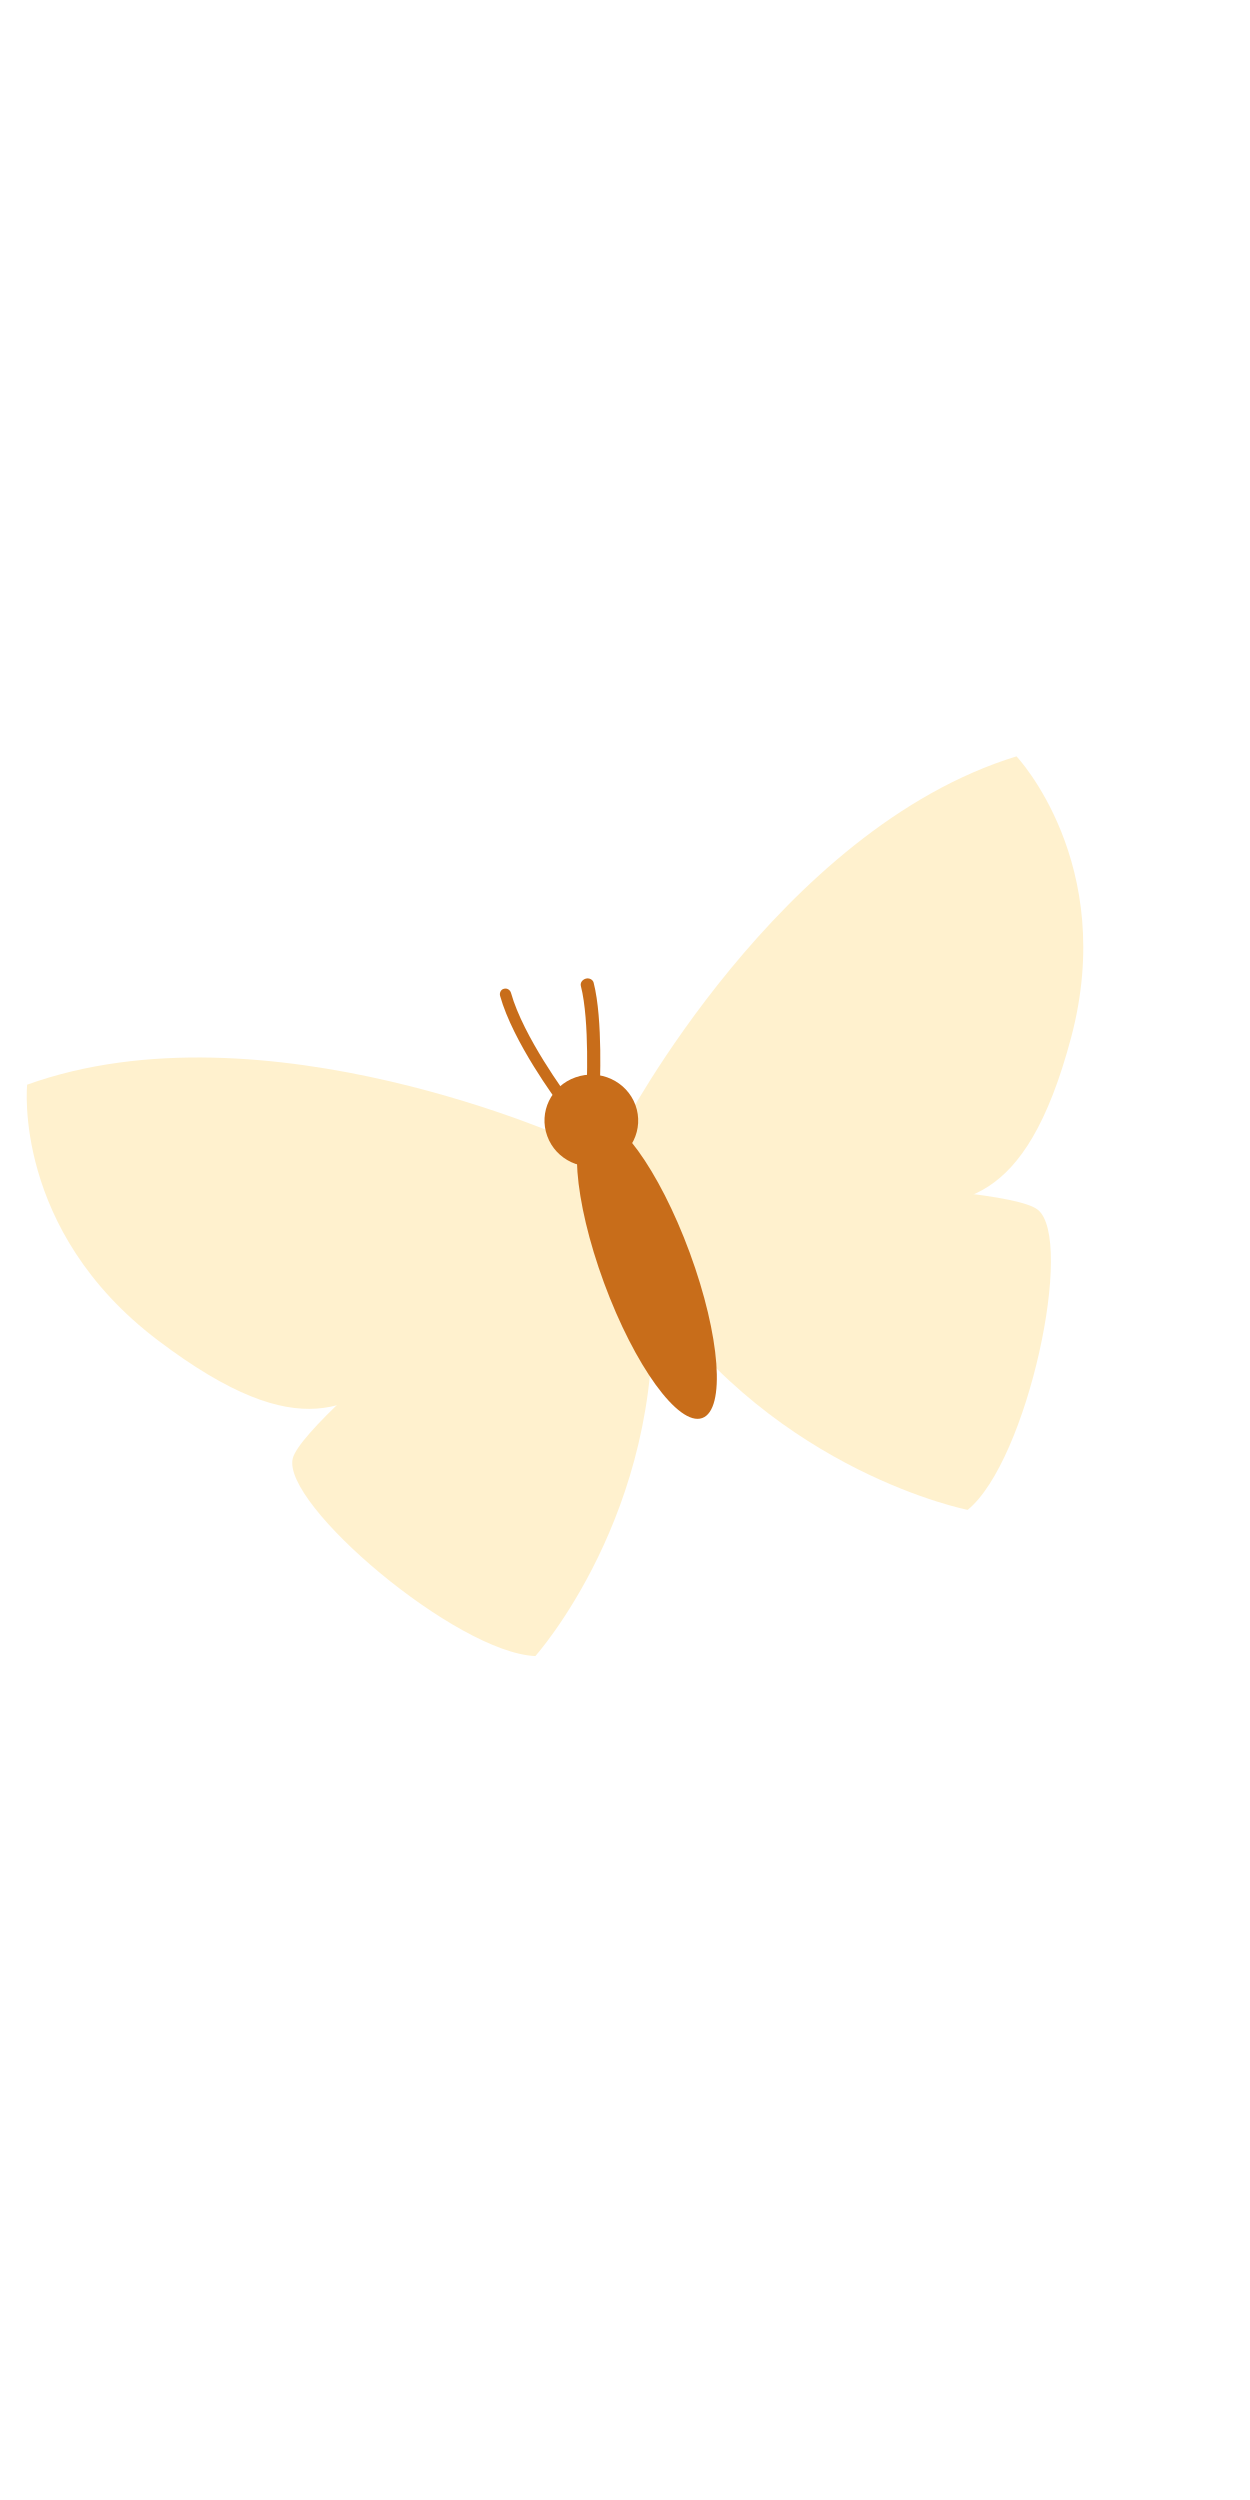
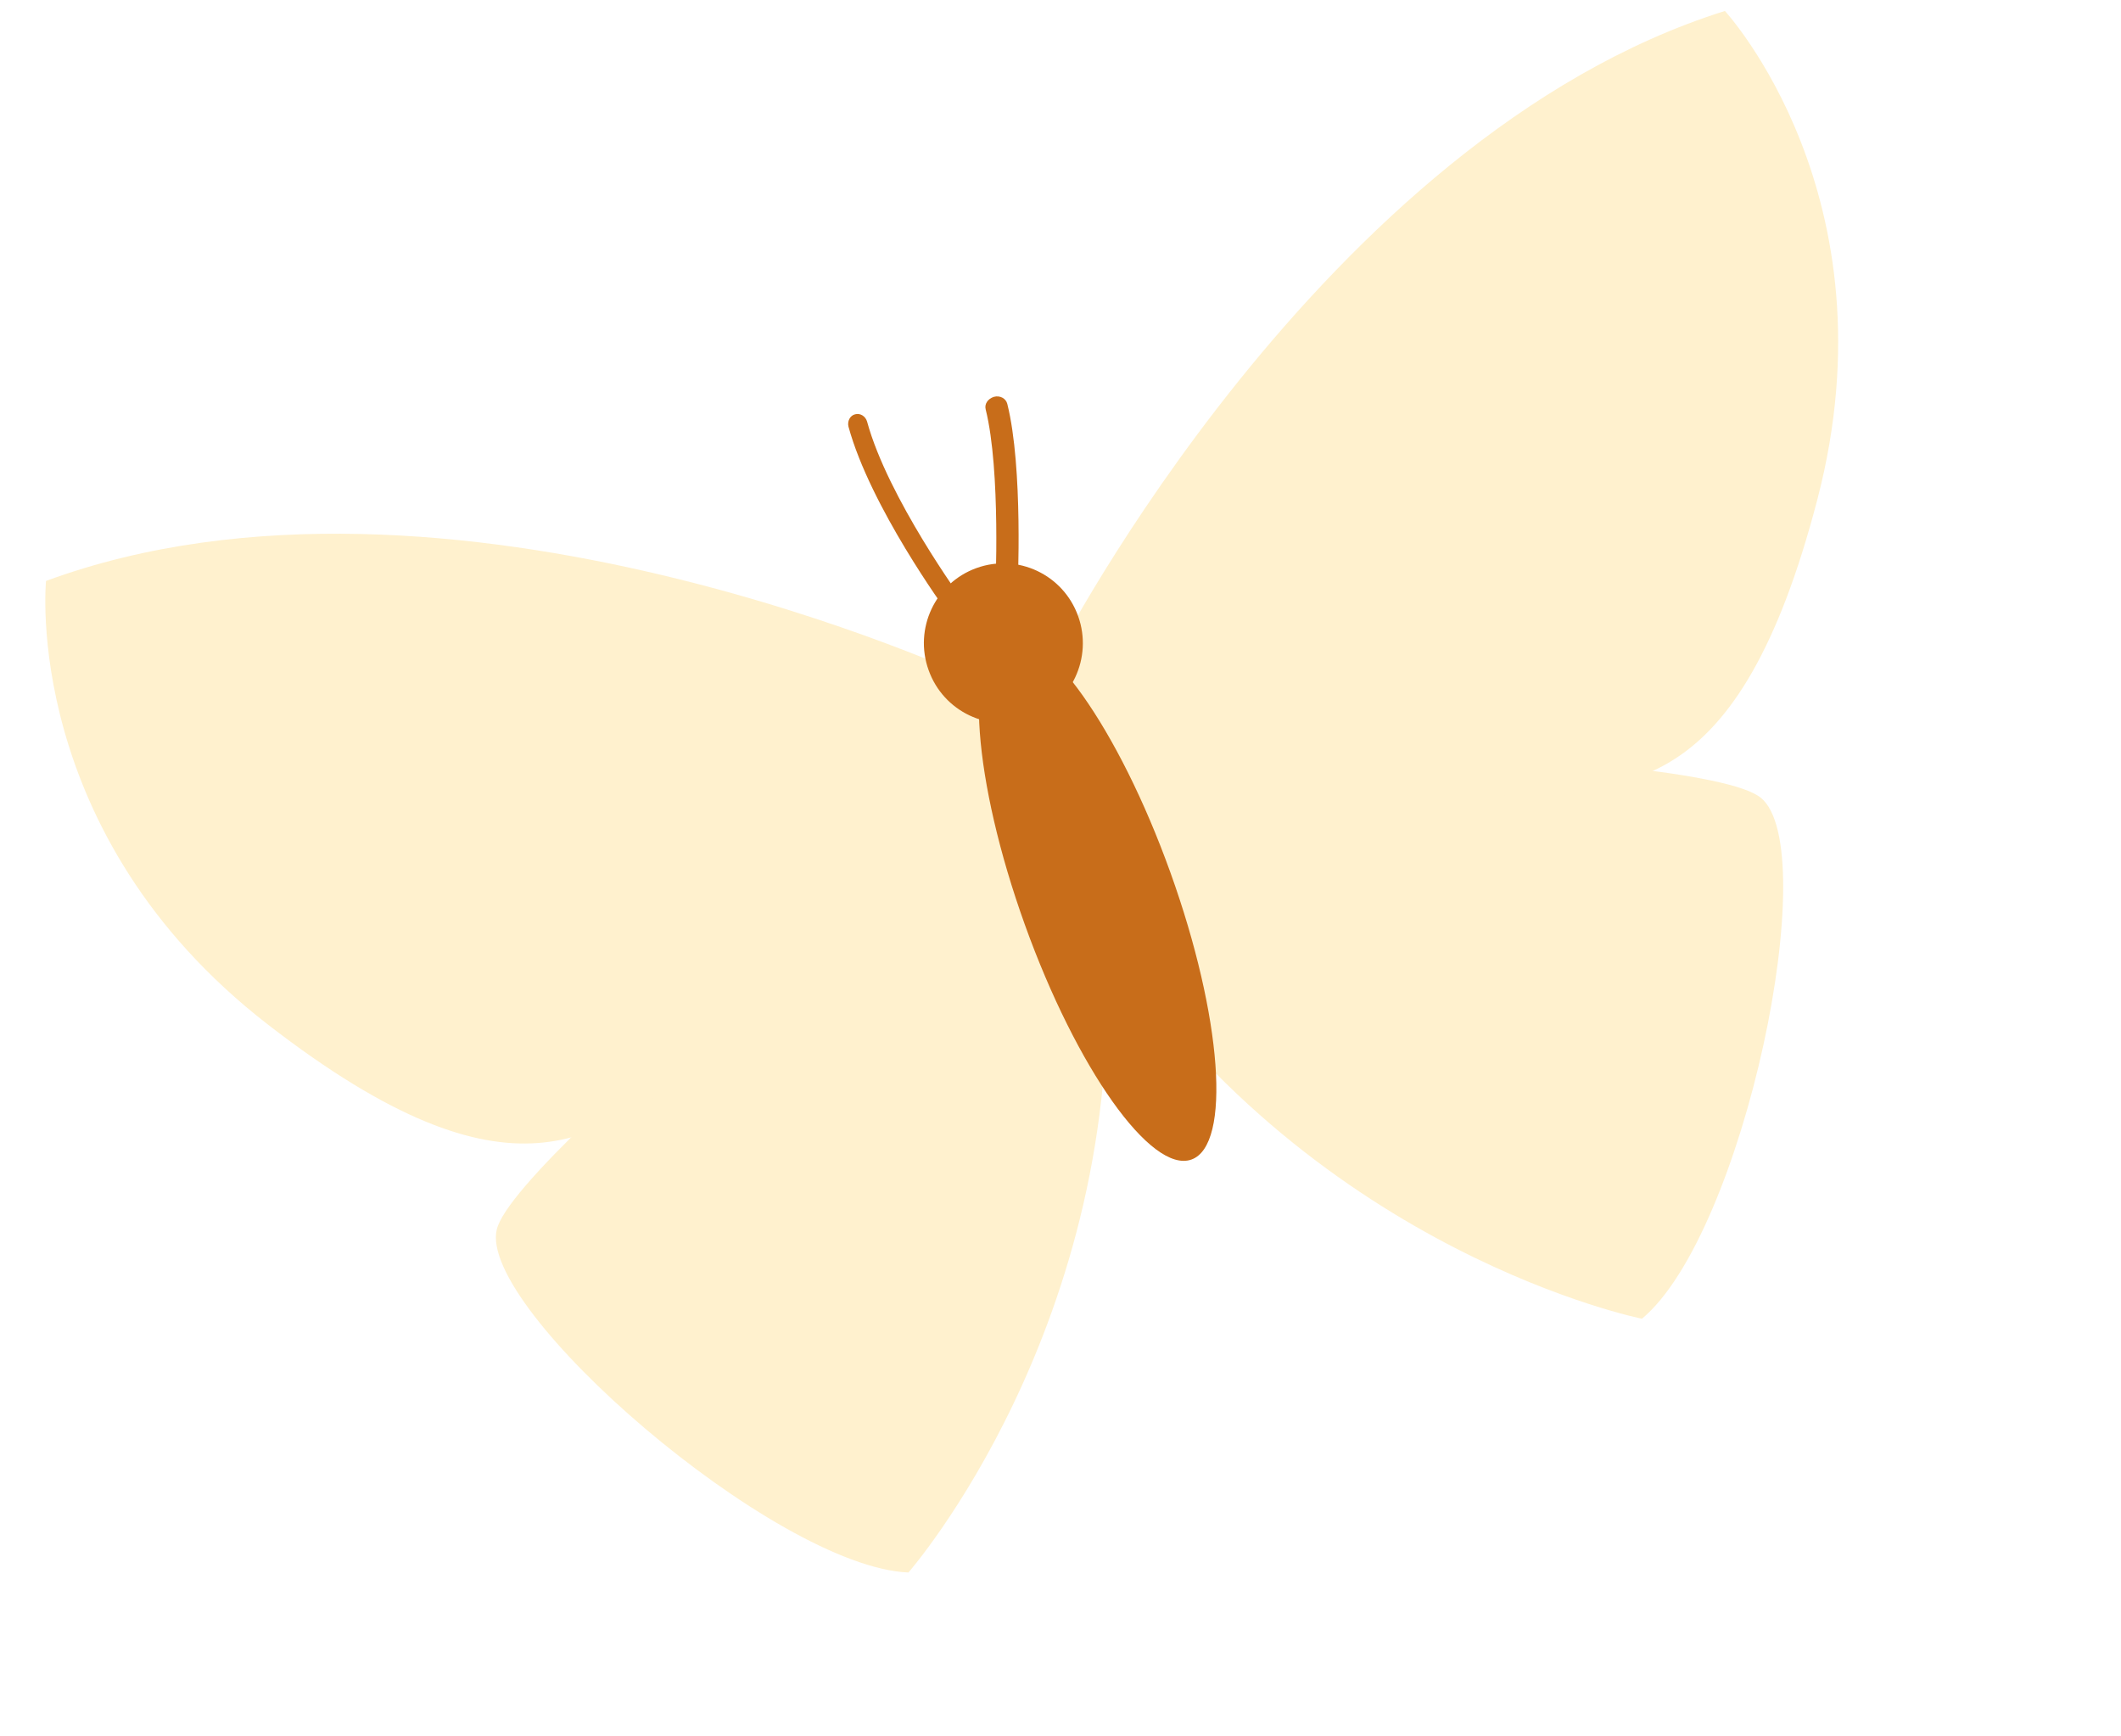
- <svg xmlns="http://www.w3.org/2000/svg" width="50px" height="100px" viewBox="0 0 50 40" version="1.1">
+ <svg xmlns="http://www.w3.org/2000/svg" width="100px" height="px" viewBox="0 0 99 81" version="1.1">
  <g id="surface1">
-     <path style=" stroke:none;fill-rule:nonzero;fill:rgb(100%,94.51%,80.784%);fill-opacity:1;" d="M 24.422 17.031 C 24.422 17.031 40.02 17.211 41.508 18.387 C 42.996 19.559 41.117 28.426 38.707 30.395 C 38.707 30.395 31.141 28.918 26.156 21.77 Z M 24.422 17.031 " />
-     <path style=" stroke:none;fill-rule:nonzero;fill:rgb(100%,94.51%,80.784%);fill-opacity:1;" d="M 24.898 15.09 C 24.898 15.09 31.148 3.172 40.66 0.254 C 40.66 0.254 44.699 4.527 42.844 11.504 C 40.988 18.477 38.309 18.113 35.625 18.328 C 32.941 18.539 26.008 17.441 26.008 17.441 Z M 24.898 15.09 " />
-     <path style=" stroke:none;fill-rule:nonzero;fill:rgb(100%,94.51%,80.784%);fill-opacity:1;" d="M 24.508 17.008 C 24.508 17.008 12.168 26.504 11.711 28.336 C 11.254 30.164 18.266 36.117 21.414 36.242 C 21.414 36.242 26.535 30.527 26.07 21.828 Z M 24.508 17.008 " />
-     <path style=" stroke:none;fill-rule:nonzero;fill:rgb(100%,94.51%,80.784%);fill-opacity:1;" d="M 22.988 15.668 C 22.988 15.668 10.555 9.98 1.086 13.387 C 1.086 13.387 0.492 19.203 6.316 23.613 C 12.145 28.027 14.074 26.125 16.367 24.68 C 18.66 23.238 23.559 18.199 23.559 18.199 Z M 22.988 15.668 " />
-     <path style=" stroke:none;fill-rule:nonzero;fill:rgb(78.431%,42.745%,10.196%);fill-opacity:1;" d="M 23.805 13.887 C 23.777 13.898 23.742 13.902 23.711 13.902 C 23.566 13.906 23.453 13.801 23.461 13.668 C 23.461 13.641 23.598 10.852 23.234 9.438 C 23.203 9.312 23.289 9.188 23.434 9.145 C 23.574 9.109 23.715 9.184 23.746 9.309 C 24.125 10.785 23.992 13.551 23.984 13.668 C 23.98 13.766 23.906 13.852 23.805 13.887 Z M 23.805 13.887 " />
-     <path style=" stroke:none;fill-rule:nonzero;fill:rgb(78.431%,42.745%,10.196%);fill-opacity:1;" d="M 22.609 14.223 C 22.52 14.254 22.414 14.223 22.352 14.141 C 22.277 14.039 20.52 11.684 20.004 9.836 C 19.969 9.711 20.039 9.574 20.16 9.551 C 20.281 9.516 20.406 9.594 20.441 9.719 C 20.934 11.477 22.691 13.836 22.707 13.859 C 22.785 13.965 22.77 14.109 22.672 14.188 C 22.652 14.203 22.633 14.215 22.609 14.223 Z M 22.609 14.223 " />
-     <path style=" stroke:none;fill-rule:nonzero;fill:rgb(78.431%,42.745%,10.196%);fill-opacity:1;" d="M 27.59 20.109 C 28.812 23.43 29.035 26.391 28.086 26.723 C 27.141 27.059 25.383 24.633 24.16 21.312 C 22.938 17.988 22.715 15.027 23.664 14.695 C 24.609 14.363 26.367 16.785 27.59 20.109 Z M 27.59 20.109 " />
-     <path style=" stroke:none;fill-rule:nonzero;fill:rgb(78.431%,42.745%,10.196%);fill-opacity:1;" d="M 25.418 14.203 C 25.766 15.16 25.262 16.211 24.285 16.555 C 23.312 16.898 22.238 16.402 21.891 15.445 C 21.539 14.488 22.047 13.434 23.02 13.094 C 23.992 12.75 25.066 13.246 25.418 14.203 Z M 25.418 14.203 " />
+     <path style=" stroke:none;fill-rule:nonzero;fill:rgb(100%,94.51%,80.784%);fill-opacity:1;" d="M 48.355 34.492 C 48.355 34.492 79.238 34.852 82.184 37.23 C 85.129 39.605 81.414 57.559 76.641 61.547 C 76.641 61.547 61.66 58.559 51.789 44.082 Z M 48.355 34.492 " />
+     <path style=" stroke:none;fill-rule:nonzero;fill:rgb(100%,94.51%,80.784%);fill-opacity:1;" d="M 49.297 30.555 C 49.297 30.555 61.672 6.422 80.512 0.512 C 80.512 0.512 88.508 9.168 84.832 23.293 C 81.156 37.418 75.852 36.68 70.539 37.113 C 65.223 37.543 51.496 35.32 51.496 35.32 Z M 49.297 30.555 " />
+     <path style=" stroke:none;fill-rule:nonzero;fill:rgb(100%,94.51%,80.784%);fill-opacity:1;" d="M 48.523 34.445 C 48.523 34.445 24.094 53.676 23.188 57.379 C 22.281 61.082 36.168 73.133 42.402 73.391 C 42.402 73.391 52.543 61.816 51.617 44.207 Z M 48.523 34.445 " />
+     <path style=" stroke:none;fill-rule:nonzero;fill:rgb(100%,94.51%,80.784%);fill-opacity:1;" d="M 45.516 31.727 C 45.516 31.727 20.902 20.211 2.148 27.113 C 2.148 27.113 0.973 38.887 12.508 47.82 C 24.047 56.754 27.867 52.906 32.406 49.98 C 36.945 47.059 46.645 36.855 46.645 36.855 Z M 45.516 31.727 " />
+     <path style=" stroke:none;fill-rule:nonzero;fill:rgb(78.431%,42.745%,10.196%);fill-opacity:1;" d="M 47.137 28.125 C 47.074 28.145 47.012 28.156 46.949 28.156 C 46.66 28.156 46.441 27.945 46.453 27.68 C 46.457 27.625 46.723 21.973 46.008 19.109 C 45.941 18.855 46.109 18.609 46.395 18.52 C 46.676 18.445 46.953 18.594 47.016 18.848 C 47.766 21.836 47.5 27.438 47.492 27.676 C 47.48 27.879 47.332 28.055 47.137 28.125 Z M 47.137 28.125 " />
+     <path style=" stroke:none;fill-rule:nonzero;fill:rgb(78.431%,42.745%,10.196%);fill-opacity:1;" d="M 44.77 28.801 C 44.59 28.863 44.379 28.805 44.258 28.633 C 44.109 28.43 40.629 23.656 39.605 19.918 C 39.539 19.66 39.676 19.391 39.914 19.336 C 40.152 19.27 40.402 19.426 40.473 19.68 C 41.445 23.242 44.926 28.016 44.965 28.066 C 45.117 28.273 45.082 28.574 44.891 28.73 C 44.852 28.762 44.812 28.785 44.77 28.801 Z M 44.77 28.801 " />
+     <path style=" stroke:none;fill-rule:nonzero;fill:rgb(78.431%,42.745%,10.196%);fill-opacity:1;" d="M 54.629 40.719 C 57.047 47.445 57.488 53.445 55.613 54.117 C 53.738 54.789 50.254 49.883 47.836 43.156 C 45.418 36.43 44.977 30.43 46.855 29.758 C 48.73 29.082 52.211 33.992 54.629 40.719 Z M 54.629 40.719 " />
+     <path style=" stroke:none;fill-rule:nonzero;fill:rgb(78.431%,42.745%,10.196%);fill-opacity:1;" d="M 50.324 28.758 C 51.016 30.695 50.016 32.832 48.09 33.527 C 46.16 34.223 44.035 33.215 43.344 31.277 C 42.648 29.34 43.652 27.207 45.578 26.512 C 47.508 25.816 49.633 26.82 50.324 28.758 Z M 50.324 28.758 " />
  </g>
</svg>
